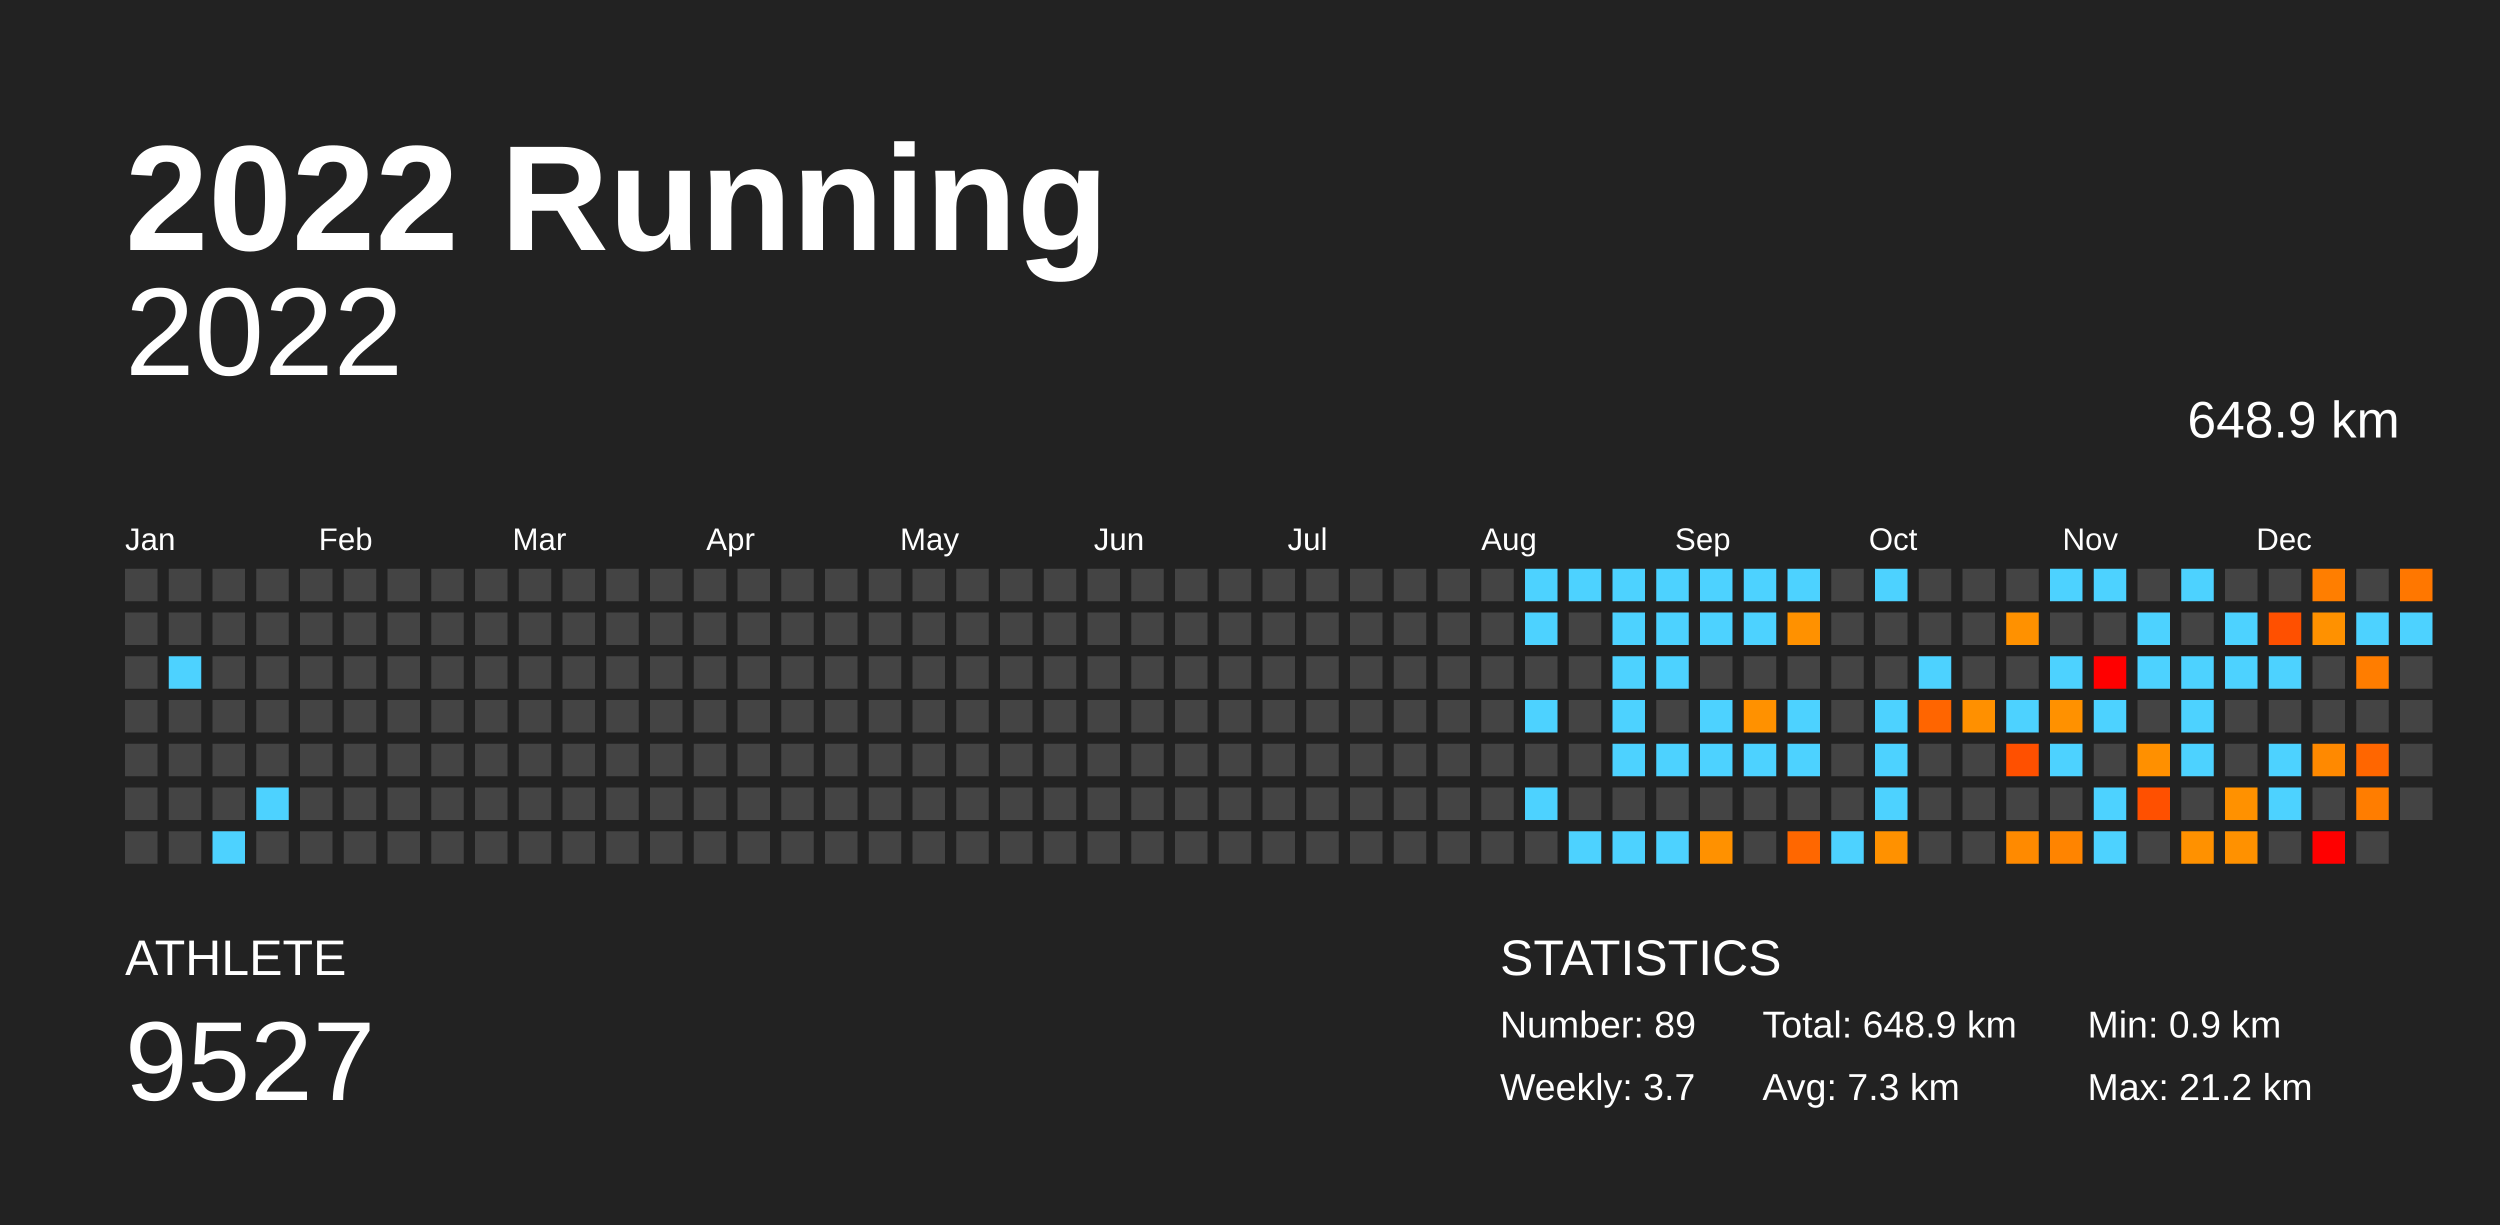
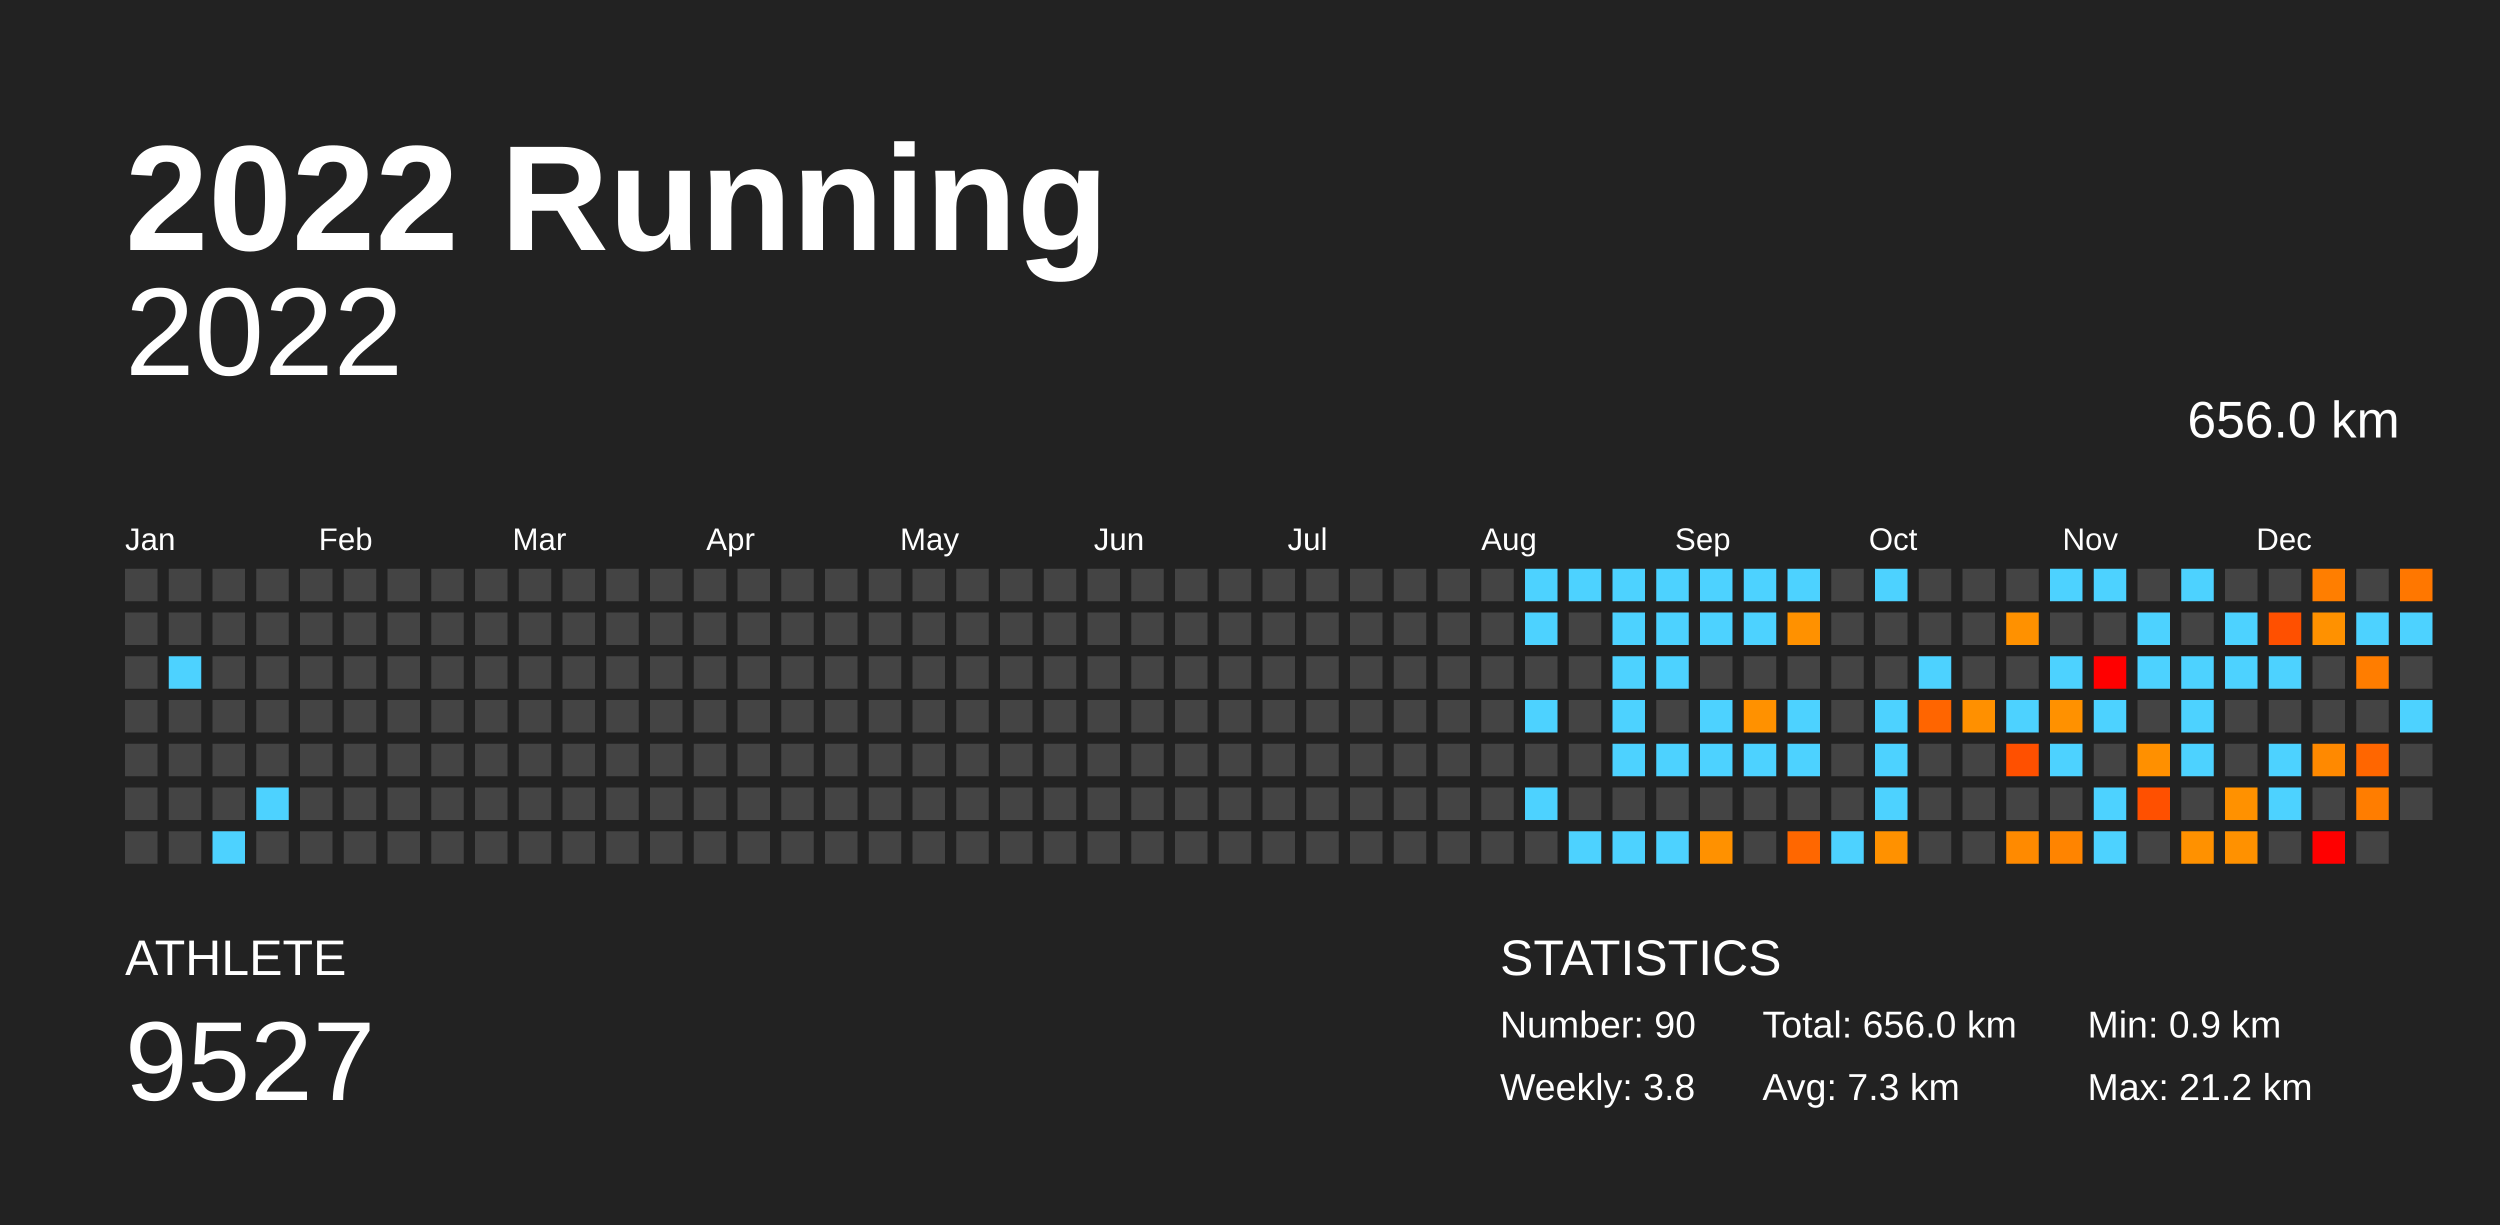
<svg xmlns="http://www.w3.org/2000/svg" baseProfile="full" height="98mm" version="1.1" viewBox="0,0,200,98" width="200mm">
  <defs />
  <rect fill="#222222" height="98" width="200" x="0" y="0" />
  <text fill="#FFFFFF" style="font-size:12px; font-family:Arial; font-weight:bold;" x="10" y="20">2022 Running</text>
  <text fill="#FFFFFF" style="font-size:4px; font-family:Arial" x="10" y="78">ATHLETE</text>
  <text fill="#FFFFFF" style="font-size:9px; font-family:Arial" x="10" y="88">9527</text>
  <text fill="#FFFFFF" style="font-size:4px; font-family:Arial" x="120" y="78">STATISTICS</text>
-   <text fill="#FFFFFF" style="font-size:3px; font-family:Arial" x="120" y="83">Number: 89</text>
-   <text fill="#FFFFFF" style="font-size:3px; font-family:Arial" x="120" y="88">Weekly: 3.7</text>
-   <text fill="#FFFFFF" style="font-size:3px; font-family:Arial" x="141" y="83">Total: 648.9 km</text>
+   <text fill="#FFFFFF" style="font-size:3px; font-family:Arial" x="120" y="83">Number: 90</text>
+   <text fill="#FFFFFF" style="font-size:3px; font-family:Arial" x="120" y="88">Weekly: 3.8</text>
+   <text fill="#FFFFFF" style="font-size:3px; font-family:Arial" x="141" y="83">Total: 656.0 km</text>
  <text fill="#FFFFFF" style="font-size:3px; font-family:Arial" x="141" y="88">Avg: 7.3 km</text>
  <text fill="#FFFFFF" style="font-size:3px; font-family:Arial" x="167" y="83">Min: 0.9 km</text>
  <text fill="#FFFFFF" style="font-size:3px; font-family:Arial" x="167" y="88">Max: 21.2 km</text>
  <text alignment-baseline="hanging" fill="#FFFFFF" style="font-size:10.0px; font-family:Arial;" x="10" y="30">2022</text>
-   <text alignment-baseline="hanging" fill="#FFFFFF" style="font-size:4.125px; font-family:Arial;" x="175" y="35">648.9 km</text>
+   <text alignment-baseline="hanging" fill="#FFFFFF" style="font-size:4.125px; font-family:Arial;" x="175" y="35">656.0 km</text>
  <text fill="#FFFFFF" style="font-size:2.5px; font-family:Arial" x="10.0" y="44">Jan</text>
  <text fill="#FFFFFF" style="font-size:2.5px; font-family:Arial" x="25.5" y="44">Feb</text>
  <text fill="#FFFFFF" style="font-size:2.5px; font-family:Arial" x="41.0" y="44">Mar</text>
  <text fill="#FFFFFF" style="font-size:2.5px; font-family:Arial" x="56.5" y="44">Apr</text>
  <text fill="#FFFFFF" style="font-size:2.5px; font-family:Arial" x="72.0" y="44">May</text>
  <text fill="#FFFFFF" style="font-size:2.5px; font-family:Arial" x="87.5" y="44">Jun</text>
  <text fill="#FFFFFF" style="font-size:2.5px; font-family:Arial" x="103.0" y="44">Jul</text>
  <text fill="#FFFFFF" style="font-size:2.5px; font-family:Arial" x="118.5" y="44">Aug</text>
  <text fill="#FFFFFF" style="font-size:2.5px; font-family:Arial" x="134.0" y="44">Sep</text>
  <text fill="#FFFFFF" style="font-size:2.5px; font-family:Arial" x="149.5" y="44">Oct</text>
  <text fill="#FFFFFF" style="font-size:2.5px; font-family:Arial" x="165.0" y="44">Nov</text>
  <text fill="#FFFFFF" style="font-size:2.5px; font-family:Arial" x="180.5" y="44">Dec</text>
  <rect fill="#444444" height="2.6" width="2.6" x="10.0" y="45.5" />
  <rect fill="#444444" height="2.6" width="2.6" x="10.0" y="49.0" />
  <rect fill="#444444" height="2.6" width="2.6" x="10.0" y="52.5" />
  <rect fill="#444444" height="2.6" width="2.6" x="10.0" y="56.0" />
  <rect fill="#444444" height="2.6" width="2.6" x="10.0" y="59.5" />
  <rect fill="#444444" height="2.6" width="2.6" x="10.0" y="63.0" />
  <rect fill="#444444" height="2.6" width="2.6" x="10.0" y="66.5" />
  <rect fill="#444444" height="2.6" width="2.6" x="13.5" y="45.5" />
  <rect fill="#444444" height="2.6" width="2.6" x="13.5" y="49.0" />
  <rect fill="#4dd2ff" height="2.6" width="2.6" x="13.5" y="52.5" />
  <rect fill="#444444" height="2.6" width="2.6" x="13.5" y="56.0" />
  <rect fill="#444444" height="2.6" width="2.6" x="13.5" y="59.5" />
  <rect fill="#444444" height="2.6" width="2.6" x="13.5" y="63.0" />
  <rect fill="#444444" height="2.6" width="2.6" x="13.5" y="66.5" />
  <rect fill="#444444" height="2.6" width="2.6" x="17.0" y="45.5" />
  <rect fill="#444444" height="2.6" width="2.6" x="17.0" y="49.0" />
  <rect fill="#444444" height="2.6" width="2.6" x="17.0" y="52.5" />
  <rect fill="#444444" height="2.6" width="2.6" x="17.0" y="56.0" />
  <rect fill="#444444" height="2.6" width="2.6" x="17.0" y="59.5" />
  <rect fill="#444444" height="2.6" width="2.6" x="17.0" y="63.0" />
  <rect fill="#4dd2ff" height="2.6" width="2.6" x="17.0" y="66.5" />
  <rect fill="#444444" height="2.6" width="2.6" x="20.5" y="45.5" />
  <rect fill="#444444" height="2.6" width="2.6" x="20.5" y="49.0" />
  <rect fill="#444444" height="2.6" width="2.6" x="20.5" y="52.5" />
  <rect fill="#444444" height="2.6" width="2.6" x="20.5" y="56.0" />
  <rect fill="#444444" height="2.6" width="2.6" x="20.5" y="59.5" />
  <rect fill="#4dd2ff" height="2.6" width="2.6" x="20.5" y="63.0" />
  <rect fill="#444444" height="2.6" width="2.6" x="20.5" y="66.5" />
  <rect fill="#444444" height="2.6" width="2.6" x="24.0" y="45.5" />
  <rect fill="#444444" height="2.6" width="2.6" x="24.0" y="49.0" />
  <rect fill="#444444" height="2.6" width="2.6" x="24.0" y="52.5" />
  <rect fill="#444444" height="2.6" width="2.6" x="24.0" y="56.0" />
  <rect fill="#444444" height="2.6" width="2.6" x="24.0" y="59.5" />
  <rect fill="#444444" height="2.6" width="2.6" x="24.0" y="63.0" />
  <rect fill="#444444" height="2.6" width="2.6" x="24.0" y="66.5" />
  <rect fill="#444444" height="2.6" width="2.6" x="27.5" y="45.5" />
  <rect fill="#444444" height="2.6" width="2.6" x="27.5" y="49.0" />
  <rect fill="#444444" height="2.6" width="2.6" x="27.5" y="52.5" />
  <rect fill="#444444" height="2.6" width="2.6" x="27.5" y="56.0" />
  <rect fill="#444444" height="2.6" width="2.6" x="27.5" y="59.5" />
  <rect fill="#444444" height="2.6" width="2.6" x="27.5" y="63.0" />
  <rect fill="#444444" height="2.6" width="2.6" x="27.5" y="66.5" />
  <rect fill="#444444" height="2.6" width="2.6" x="31.0" y="45.5" />
  <rect fill="#444444" height="2.6" width="2.6" x="31.0" y="49.0" />
  <rect fill="#444444" height="2.6" width="2.6" x="31.0" y="52.5" />
  <rect fill="#444444" height="2.6" width="2.6" x="31.0" y="56.0" />
  <rect fill="#444444" height="2.6" width="2.6" x="31.0" y="59.5" />
  <rect fill="#444444" height="2.6" width="2.6" x="31.0" y="63.0" />
  <rect fill="#444444" height="2.6" width="2.6" x="31.0" y="66.5" />
  <rect fill="#444444" height="2.6" width="2.6" x="34.5" y="45.5" />
  <rect fill="#444444" height="2.6" width="2.6" x="34.5" y="49.0" />
  <rect fill="#444444" height="2.6" width="2.6" x="34.5" y="52.5" />
  <rect fill="#444444" height="2.6" width="2.6" x="34.5" y="56.0" />
  <rect fill="#444444" height="2.6" width="2.6" x="34.5" y="59.5" />
  <rect fill="#444444" height="2.6" width="2.6" x="34.5" y="63.0" />
  <rect fill="#444444" height="2.6" width="2.6" x="34.5" y="66.5" />
  <rect fill="#444444" height="2.6" width="2.6" x="38.0" y="45.5" />
  <rect fill="#444444" height="2.6" width="2.6" x="38.0" y="49.0" />
  <rect fill="#444444" height="2.6" width="2.6" x="38.0" y="52.5" />
  <rect fill="#444444" height="2.6" width="2.6" x="38.0" y="56.0" />
  <rect fill="#444444" height="2.6" width="2.6" x="38.0" y="59.5" />
  <rect fill="#444444" height="2.6" width="2.6" x="38.0" y="63.0" />
  <rect fill="#444444" height="2.6" width="2.6" x="38.0" y="66.5" />
  <rect fill="#444444" height="2.6" width="2.6" x="41.5" y="45.5" />
  <rect fill="#444444" height="2.6" width="2.6" x="41.5" y="49.0" />
  <rect fill="#444444" height="2.6" width="2.6" x="41.5" y="52.5" />
  <rect fill="#444444" height="2.6" width="2.6" x="41.5" y="56.0" />
  <rect fill="#444444" height="2.6" width="2.6" x="41.5" y="59.5" />
  <rect fill="#444444" height="2.6" width="2.6" x="41.5" y="63.0" />
  <rect fill="#444444" height="2.6" width="2.6" x="41.5" y="66.5" />
  <rect fill="#444444" height="2.6" width="2.6" x="45.0" y="45.5" />
  <rect fill="#444444" height="2.6" width="2.6" x="45.0" y="49.0" />
  <rect fill="#444444" height="2.6" width="2.6" x="45.0" y="52.5" />
  <rect fill="#444444" height="2.6" width="2.6" x="45.0" y="56.0" />
  <rect fill="#444444" height="2.6" width="2.6" x="45.0" y="59.5" />
  <rect fill="#444444" height="2.6" width="2.6" x="45.0" y="63.0" />
  <rect fill="#444444" height="2.6" width="2.6" x="45.0" y="66.5" />
  <rect fill="#444444" height="2.6" width="2.6" x="48.5" y="45.5" />
  <rect fill="#444444" height="2.6" width="2.6" x="48.5" y="49.0" />
  <rect fill="#444444" height="2.6" width="2.6" x="48.5" y="52.5" />
  <rect fill="#444444" height="2.6" width="2.6" x="48.5" y="56.0" />
  <rect fill="#444444" height="2.6" width="2.6" x="48.5" y="59.5" />
  <rect fill="#444444" height="2.6" width="2.6" x="48.5" y="63.0" />
  <rect fill="#444444" height="2.6" width="2.6" x="48.5" y="66.5" />
  <rect fill="#444444" height="2.6" width="2.6" x="52.0" y="45.5" />
  <rect fill="#444444" height="2.6" width="2.6" x="52.0" y="49.0" />
  <rect fill="#444444" height="2.6" width="2.6" x="52.0" y="52.5" />
  <rect fill="#444444" height="2.6" width="2.6" x="52.0" y="56.0" />
  <rect fill="#444444" height="2.6" width="2.6" x="52.0" y="59.5" />
  <rect fill="#444444" height="2.6" width="2.6" x="52.0" y="63.0" />
  <rect fill="#444444" height="2.6" width="2.6" x="52.0" y="66.5" />
  <rect fill="#444444" height="2.6" width="2.6" x="55.5" y="45.5" />
  <rect fill="#444444" height="2.6" width="2.6" x="55.5" y="49.0" />
  <rect fill="#444444" height="2.6" width="2.6" x="55.5" y="52.5" />
  <rect fill="#444444" height="2.6" width="2.6" x="55.5" y="56.0" />
  <rect fill="#444444" height="2.6" width="2.6" x="55.5" y="59.5" />
  <rect fill="#444444" height="2.6" width="2.6" x="55.5" y="63.0" />
  <rect fill="#444444" height="2.6" width="2.6" x="55.5" y="66.5" />
  <rect fill="#444444" height="2.6" width="2.6" x="59.0" y="45.5" />
  <rect fill="#444444" height="2.6" width="2.6" x="59.0" y="49.0" />
  <rect fill="#444444" height="2.6" width="2.6" x="59.0" y="52.5" />
  <rect fill="#444444" height="2.6" width="2.6" x="59.0" y="56.0" />
  <rect fill="#444444" height="2.6" width="2.6" x="59.0" y="59.5" />
  <rect fill="#444444" height="2.6" width="2.6" x="59.0" y="63.0" />
  <rect fill="#444444" height="2.6" width="2.6" x="59.0" y="66.5" />
  <rect fill="#444444" height="2.6" width="2.6" x="62.5" y="45.5" />
  <rect fill="#444444" height="2.6" width="2.6" x="62.5" y="49.0" />
  <rect fill="#444444" height="2.6" width="2.6" x="62.5" y="52.5" />
  <rect fill="#444444" height="2.6" width="2.6" x="62.5" y="56.0" />
  <rect fill="#444444" height="2.6" width="2.6" x="62.5" y="59.5" />
  <rect fill="#444444" height="2.6" width="2.6" x="62.5" y="63.0" />
  <rect fill="#444444" height="2.6" width="2.6" x="62.5" y="66.5" />
  <rect fill="#444444" height="2.6" width="2.6" x="66.0" y="45.5" />
  <rect fill="#444444" height="2.6" width="2.6" x="66.0" y="49.0" />
  <rect fill="#444444" height="2.6" width="2.6" x="66.0" y="52.5" />
  <rect fill="#444444" height="2.6" width="2.6" x="66.0" y="56.0" />
  <rect fill="#444444" height="2.6" width="2.6" x="66.0" y="59.5" />
  <rect fill="#444444" height="2.6" width="2.6" x="66.0" y="63.0" />
  <rect fill="#444444" height="2.6" width="2.6" x="66.0" y="66.5" />
  <rect fill="#444444" height="2.6" width="2.6" x="69.5" y="45.5" />
  <rect fill="#444444" height="2.6" width="2.6" x="69.5" y="49.0" />
  <rect fill="#444444" height="2.6" width="2.6" x="69.5" y="52.5" />
  <rect fill="#444444" height="2.6" width="2.6" x="69.5" y="56.0" />
  <rect fill="#444444" height="2.6" width="2.6" x="69.5" y="59.5" />
  <rect fill="#444444" height="2.6" width="2.6" x="69.5" y="63.0" />
  <rect fill="#444444" height="2.6" width="2.6" x="69.5" y="66.5" />
  <rect fill="#444444" height="2.6" width="2.6" x="73.0" y="45.5" />
  <rect fill="#444444" height="2.6" width="2.6" x="73.0" y="49.0" />
  <rect fill="#444444" height="2.6" width="2.6" x="73.0" y="52.5" />
  <rect fill="#444444" height="2.6" width="2.6" x="73.0" y="56.0" />
  <rect fill="#444444" height="2.6" width="2.6" x="73.0" y="59.5" />
  <rect fill="#444444" height="2.6" width="2.6" x="73.0" y="63.0" />
  <rect fill="#444444" height="2.6" width="2.6" x="73.0" y="66.5" />
  <rect fill="#444444" height="2.6" width="2.6" x="76.5" y="45.5" />
  <rect fill="#444444" height="2.6" width="2.6" x="76.5" y="49.0" />
  <rect fill="#444444" height="2.6" width="2.6" x="76.5" y="52.5" />
  <rect fill="#444444" height="2.6" width="2.6" x="76.5" y="56.0" />
  <rect fill="#444444" height="2.6" width="2.6" x="76.5" y="59.5" />
  <rect fill="#444444" height="2.6" width="2.6" x="76.5" y="63.0" />
  <rect fill="#444444" height="2.6" width="2.6" x="76.5" y="66.5" />
  <rect fill="#444444" height="2.6" width="2.6" x="80.0" y="45.5" />
  <rect fill="#444444" height="2.6" width="2.6" x="80.0" y="49.0" />
  <rect fill="#444444" height="2.6" width="2.6" x="80.0" y="52.5" />
  <rect fill="#444444" height="2.6" width="2.6" x="80.0" y="56.0" />
  <rect fill="#444444" height="2.6" width="2.6" x="80.0" y="59.5" />
  <rect fill="#444444" height="2.6" width="2.6" x="80.0" y="63.0" />
  <rect fill="#444444" height="2.6" width="2.6" x="80.0" y="66.5" />
  <rect fill="#444444" height="2.6" width="2.6" x="83.5" y="45.5" />
  <rect fill="#444444" height="2.6" width="2.6" x="83.5" y="49.0" />
  <rect fill="#444444" height="2.6" width="2.6" x="83.5" y="52.5" />
  <rect fill="#444444" height="2.6" width="2.6" x="83.5" y="56.0" />
  <rect fill="#444444" height="2.6" width="2.6" x="83.5" y="59.5" />
  <rect fill="#444444" height="2.6" width="2.6" x="83.5" y="63.0" />
  <rect fill="#444444" height="2.6" width="2.6" x="83.5" y="66.5" />
  <rect fill="#444444" height="2.6" width="2.6" x="87.0" y="45.5" />
  <rect fill="#444444" height="2.6" width="2.6" x="87.0" y="49.0" />
  <rect fill="#444444" height="2.6" width="2.6" x="87.0" y="52.5" />
  <rect fill="#444444" height="2.6" width="2.6" x="87.0" y="56.0" />
  <rect fill="#444444" height="2.6" width="2.6" x="87.0" y="59.5" />
  <rect fill="#444444" height="2.6" width="2.6" x="87.0" y="63.0" />
  <rect fill="#444444" height="2.6" width="2.6" x="87.0" y="66.5" />
  <rect fill="#444444" height="2.6" width="2.6" x="90.5" y="45.5" />
  <rect fill="#444444" height="2.6" width="2.6" x="90.5" y="49.0" />
  <rect fill="#444444" height="2.6" width="2.6" x="90.5" y="52.5" />
  <rect fill="#444444" height="2.6" width="2.6" x="90.5" y="56.0" />
  <rect fill="#444444" height="2.6" width="2.6" x="90.5" y="59.5" />
  <rect fill="#444444" height="2.6" width="2.6" x="90.5" y="63.0" />
  <rect fill="#444444" height="2.6" width="2.6" x="90.5" y="66.5" />
  <rect fill="#444444" height="2.6" width="2.6" x="94.0" y="45.5" />
  <rect fill="#444444" height="2.6" width="2.6" x="94.0" y="49.0" />
  <rect fill="#444444" height="2.6" width="2.6" x="94.0" y="52.5" />
  <rect fill="#444444" height="2.6" width="2.6" x="94.0" y="56.0" />
  <rect fill="#444444" height="2.6" width="2.6" x="94.0" y="59.5" />
  <rect fill="#444444" height="2.6" width="2.6" x="94.0" y="63.0" />
  <rect fill="#444444" height="2.6" width="2.6" x="94.0" y="66.5" />
  <rect fill="#444444" height="2.6" width="2.6" x="97.5" y="45.5" />
  <rect fill="#444444" height="2.6" width="2.6" x="97.5" y="49.0" />
  <rect fill="#444444" height="2.6" width="2.6" x="97.5" y="52.5" />
  <rect fill="#444444" height="2.6" width="2.6" x="97.5" y="56.0" />
  <rect fill="#444444" height="2.6" width="2.6" x="97.5" y="59.5" />
  <rect fill="#444444" height="2.6" width="2.6" x="97.5" y="63.0" />
  <rect fill="#444444" height="2.6" width="2.6" x="97.5" y="66.5" />
  <rect fill="#444444" height="2.6" width="2.6" x="101.0" y="45.5" />
  <rect fill="#444444" height="2.6" width="2.6" x="101.0" y="49.0" />
  <rect fill="#444444" height="2.6" width="2.6" x="101.0" y="52.5" />
  <rect fill="#444444" height="2.6" width="2.6" x="101.0" y="56.0" />
  <rect fill="#444444" height="2.6" width="2.6" x="101.0" y="59.5" />
  <rect fill="#444444" height="2.6" width="2.6" x="101.0" y="63.0" />
  <rect fill="#444444" height="2.6" width="2.6" x="101.0" y="66.5" />
  <rect fill="#444444" height="2.6" width="2.6" x="104.5" y="45.5" />
  <rect fill="#444444" height="2.6" width="2.6" x="104.5" y="49.0" />
  <rect fill="#444444" height="2.6" width="2.6" x="104.5" y="52.5" />
  <rect fill="#444444" height="2.6" width="2.6" x="104.5" y="56.0" />
  <rect fill="#444444" height="2.6" width="2.6" x="104.5" y="59.5" />
  <rect fill="#444444" height="2.6" width="2.6" x="104.5" y="63.0" />
  <rect fill="#444444" height="2.6" width="2.6" x="104.5" y="66.5" />
  <rect fill="#444444" height="2.6" width="2.6" x="108.0" y="45.5" />
  <rect fill="#444444" height="2.6" width="2.6" x="108.0" y="49.0" />
  <rect fill="#444444" height="2.6" width="2.6" x="108.0" y="52.5" />
  <rect fill="#444444" height="2.6" width="2.6" x="108.0" y="56.0" />
  <rect fill="#444444" height="2.6" width="2.6" x="108.0" y="59.5" />
  <rect fill="#444444" height="2.6" width="2.6" x="108.0" y="63.0" />
  <rect fill="#444444" height="2.6" width="2.6" x="108.0" y="66.5" />
  <rect fill="#444444" height="2.6" width="2.6" x="111.5" y="45.5" />
  <rect fill="#444444" height="2.6" width="2.6" x="111.5" y="49.0" />
  <rect fill="#444444" height="2.6" width="2.6" x="111.5" y="52.5" />
  <rect fill="#444444" height="2.6" width="2.6" x="111.5" y="56.0" />
  <rect fill="#444444" height="2.6" width="2.6" x="111.5" y="59.5" />
  <rect fill="#444444" height="2.6" width="2.6" x="111.5" y="63.0" />
  <rect fill="#444444" height="2.6" width="2.6" x="111.5" y="66.5" />
  <rect fill="#444444" height="2.6" width="2.6" x="115.0" y="45.5" />
  <rect fill="#444444" height="2.6" width="2.6" x="115.0" y="49.0" />
  <rect fill="#444444" height="2.6" width="2.6" x="115.0" y="52.5" />
  <rect fill="#444444" height="2.6" width="2.6" x="115.0" y="56.0" />
  <rect fill="#444444" height="2.6" width="2.6" x="115.0" y="59.5" />
  <rect fill="#444444" height="2.6" width="2.6" x="115.0" y="63.0" />
  <rect fill="#444444" height="2.6" width="2.6" x="115.0" y="66.5" />
  <rect fill="#444444" height="2.6" width="2.6" x="118.5" y="45.5" />
  <rect fill="#444444" height="2.6" width="2.6" x="118.5" y="49.0" />
  <rect fill="#444444" height="2.6" width="2.6" x="118.5" y="52.5" />
  <rect fill="#444444" height="2.6" width="2.6" x="118.5" y="56.0" />
  <rect fill="#444444" height="2.6" width="2.6" x="118.5" y="59.5" />
  <rect fill="#444444" height="2.6" width="2.6" x="118.5" y="63.0" />
  <rect fill="#444444" height="2.6" width="2.6" x="118.5" y="66.5" />
  <rect fill="#4dd2ff" height="2.6" width="2.6" x="122.0" y="45.5" />
  <rect fill="#4dd2ff" height="2.6" width="2.6" x="122.0" y="49.0" />
  <rect fill="#444444" height="2.6" width="2.6" x="122.0" y="52.5" />
  <rect fill="#4dd2ff" height="2.6" width="2.6" x="122.0" y="56.0" />
  <rect fill="#444444" height="2.6" width="2.6" x="122.0" y="59.5" />
  <rect fill="#4dd2ff" height="2.6" width="2.6" x="122.0" y="63.0" />
  <rect fill="#444444" height="2.6" width="2.6" x="122.0" y="66.5" />
  <rect fill="#4dd2ff" height="2.6" width="2.6" x="125.5" y="45.5" />
  <rect fill="#444444" height="2.6" width="2.6" x="125.5" y="49.0" />
  <rect fill="#444444" height="2.6" width="2.6" x="125.5" y="52.5" />
  <rect fill="#444444" height="2.6" width="2.6" x="125.5" y="56.0" />
  <rect fill="#444444" height="2.6" width="2.6" x="125.5" y="59.5" />
  <rect fill="#444444" height="2.6" width="2.6" x="125.5" y="63.0" />
  <rect fill="#4dd2ff" height="2.6" width="2.6" x="125.5" y="66.5" />
  <rect fill="#4dd2ff" height="2.6" width="2.6" x="129.0" y="45.5" />
  <rect fill="#4dd2ff" height="2.6" width="2.6" x="129.0" y="49.0" />
  <rect fill="#4dd2ff" height="2.6" width="2.6" x="129.0" y="52.5" />
  <rect fill="#4dd2ff" height="2.6" width="2.6" x="129.0" y="56.0" />
  <rect fill="#4dd2ff" height="2.6" width="2.6" x="129.0" y="59.5" />
  <rect fill="#444444" height="2.6" width="2.6" x="129.0" y="63.0" />
  <rect fill="#4dd2ff" height="2.6" width="2.6" x="129.0" y="66.5" />
  <rect fill="#4dd2ff" height="2.6" width="2.6" x="132.5" y="45.5" />
  <rect fill="#4dd2ff" height="2.6" width="2.6" x="132.5" y="49.0" />
  <rect fill="#4dd2ff" height="2.6" width="2.6" x="132.5" y="52.5" />
  <rect fill="#444444" height="2.6" width="2.6" x="132.5" y="56.0" />
  <rect fill="#4dd2ff" height="2.6" width="2.6" x="132.5" y="59.5" />
  <rect fill="#444444" height="2.6" width="2.6" x="132.5" y="63.0" />
  <rect fill="#4dd2ff" height="2.6" width="2.6" x="132.5" y="66.5" />
  <rect fill="#4dd2ff" height="2.6" width="2.6" x="136.0" y="45.5" />
  <rect fill="#4dd2ff" height="2.6" width="2.6" x="136.0" y="49.0" />
  <rect fill="#444444" height="2.6" width="2.6" x="136.0" y="52.5" />
  <rect fill="#4dd2ff" height="2.6" width="2.6" x="136.0" y="56.0" />
  <rect fill="#4dd2ff" height="2.6" width="2.6" x="136.0" y="59.5" />
  <rect fill="#444444" height="2.6" width="2.6" x="136.0" y="63.0" />
  <rect fill="#ff9100" height="2.6" width="2.6" x="136.0" y="66.5" />
  <rect fill="#4dd2ff" height="2.6" width="2.6" x="139.5" y="45.5" />
  <rect fill="#4dd2ff" height="2.6" width="2.6" x="139.5" y="49.0" />
  <rect fill="#444444" height="2.6" width="2.6" x="139.5" y="52.5" />
  <rect fill="#ff9100" height="2.6" width="2.6" x="139.5" y="56.0" />
  <rect fill="#4dd2ff" height="2.6" width="2.6" x="139.5" y="59.5" />
  <rect fill="#444444" height="2.6" width="2.6" x="139.5" y="63.0" />
  <rect fill="#444444" height="2.6" width="2.6" x="139.5" y="66.5" />
  <rect fill="#4dd2ff" height="2.6" width="2.6" x="143.0" y="45.5" />
  <rect fill="#ff9100" height="2.6" width="2.6" x="143.0" y="49.0" />
  <rect fill="#444444" height="2.6" width="2.6" x="143.0" y="52.5" />
  <rect fill="#4dd2ff" height="2.6" width="2.6" x="143.0" y="56.0" />
  <rect fill="#4dd2ff" height="2.6" width="2.6" x="143.0" y="59.5" />
  <rect fill="#444444" height="2.6" width="2.6" x="143.0" y="63.0" />
  <rect fill="#ff6700" height="2.6" width="2.6" x="143.0" y="66.5" />
  <rect fill="#444444" height="2.6" width="2.6" x="146.5" y="45.5" />
  <rect fill="#444444" height="2.6" width="2.6" x="146.5" y="49.0" />
  <rect fill="#444444" height="2.6" width="2.6" x="146.5" y="52.5" />
  <rect fill="#444444" height="2.6" width="2.6" x="146.5" y="56.0" />
  <rect fill="#444444" height="2.6" width="2.6" x="146.5" y="59.5" />
  <rect fill="#444444" height="2.6" width="2.6" x="146.5" y="63.0" />
  <rect fill="#4dd2ff" height="2.6" width="2.6" x="146.5" y="66.5" />
  <rect fill="#4dd2ff" height="2.6" width="2.6" x="150.0" y="45.5" />
  <rect fill="#444444" height="2.6" width="2.6" x="150.0" y="49.0" />
  <rect fill="#444444" height="2.6" width="2.6" x="150.0" y="52.5" />
  <rect fill="#4dd2ff" height="2.6" width="2.6" x="150.0" y="56.0" />
  <rect fill="#4dd2ff" height="2.6" width="2.6" x="150.0" y="59.5" />
  <rect fill="#4dd2ff" height="2.6" width="2.6" x="150.0" y="63.0" />
  <rect fill="#ff9100" height="2.6" width="2.6" x="150.0" y="66.5" />
  <rect fill="#444444" height="2.6" width="2.6" x="153.5" y="45.5" />
  <rect fill="#444444" height="2.6" width="2.6" x="153.5" y="49.0" />
  <rect fill="#4dd2ff" height="2.6" width="2.6" x="153.5" y="52.5" />
  <rect fill="#ff6500" height="2.6" width="2.6" x="153.5" y="56.0" />
  <rect fill="#444444" height="2.6" width="2.6" x="153.5" y="59.5" />
  <rect fill="#444444" height="2.6" width="2.6" x="153.5" y="63.0" />
  <rect fill="#444444" height="2.6" width="2.6" x="153.5" y="66.5" />
  <rect fill="#444444" height="2.6" width="2.6" x="157.0" y="45.5" />
  <rect fill="#444444" height="2.6" width="2.6" x="157.0" y="49.0" />
  <rect fill="#444444" height="2.6" width="2.6" x="157.0" y="52.5" />
  <rect fill="#ff9000" height="2.6" width="2.6" x="157.0" y="56.0" />
  <rect fill="#444444" height="2.6" width="2.6" x="157.0" y="59.5" />
  <rect fill="#444444" height="2.6" width="2.6" x="157.0" y="63.0" />
  <rect fill="#444444" height="2.6" width="2.6" x="157.0" y="66.5" />
  <rect fill="#444444" height="2.6" width="2.6" x="160.5" y="45.5" />
  <rect fill="#ff9100" height="2.6" width="2.6" x="160.5" y="49.0" />
  <rect fill="#444444" height="2.6" width="2.6" x="160.5" y="52.5" />
  <rect fill="#4dd2ff" height="2.6" width="2.6" x="160.5" y="56.0" />
  <rect fill="#ff5000" height="2.6" width="2.6" x="160.5" y="59.5" />
  <rect fill="#444444" height="2.6" width="2.6" x="160.5" y="63.0" />
  <rect fill="#ff8a00" height="2.6" width="2.6" x="160.5" y="66.5" />
  <rect fill="#4dd2ff" height="2.6" width="2.6" x="164.0" y="45.5" />
  <rect fill="#444444" height="2.6" width="2.6" x="164.0" y="49.0" />
  <rect fill="#4dd2ff" height="2.6" width="2.6" x="164.0" y="52.5" />
  <rect fill="#ff9100" height="2.6" width="2.6" x="164.0" y="56.0" />
  <rect fill="#4dd2ff" height="2.6" width="2.6" x="164.0" y="59.5" />
  <rect fill="#444444" height="2.6" width="2.6" x="164.0" y="63.0" />
  <rect fill="#ff8400" height="2.6" width="2.6" x="164.0" y="66.5" />
  <rect fill="#4dd2ff" height="2.6" width="2.6" x="167.5" y="45.5" />
  <rect fill="#444444" height="2.6" width="2.6" x="167.5" y="49.0" />
  <rect fill="red" height="2.6" width="2.6" x="167.5" y="52.5" />
  <rect fill="#4dd2ff" height="2.6" width="2.6" x="167.5" y="56.0" />
  <rect fill="#444444" height="2.6" width="2.6" x="167.5" y="59.5" />
  <rect fill="#4dd2ff" height="2.6" width="2.6" x="167.5" y="63.0" />
  <rect fill="#4dd2ff" height="2.6" width="2.6" x="167.5" y="66.5" />
  <rect fill="#444444" height="2.6" width="2.6" x="171.0" y="45.5" />
  <rect fill="#4dd2ff" height="2.6" width="2.6" x="171.0" y="49.0" />
  <rect fill="#4dd2ff" height="2.6" width="2.6" x="171.0" y="52.5" />
  <rect fill="#444444" height="2.6" width="2.6" x="171.0" y="56.0" />
  <rect fill="#ff9000" height="2.6" width="2.6" x="171.0" y="59.5" />
  <rect fill="#ff5000" height="2.6" width="2.6" x="171.0" y="63.0" />
  <rect fill="#444444" height="2.6" width="2.6" x="171.0" y="66.5" />
  <rect fill="#4dd2ff" height="2.6" width="2.6" x="174.5" y="45.5" />
  <rect fill="#444444" height="2.6" width="2.6" x="174.5" y="49.0" />
  <rect fill="#4dd2ff" height="2.6" width="2.6" x="174.5" y="52.5" />
  <rect fill="#4dd2ff" height="2.6" width="2.6" x="174.5" y="56.0" />
  <rect fill="#4dd2ff" height="2.6" width="2.6" x="174.5" y="59.5" />
  <rect fill="#444444" height="2.6" width="2.6" x="174.5" y="63.0" />
  <rect fill="#ff9100" height="2.6" width="2.6" x="174.5" y="66.5" />
  <rect fill="#444444" height="2.6" width="2.6" x="178.0" y="45.5" />
  <rect fill="#4dd2ff" height="2.6" width="2.6" x="178.0" y="49.0" />
  <rect fill="#4dd2ff" height="2.6" width="2.6" x="178.0" y="52.5" />
  <rect fill="#444444" height="2.6" width="2.6" x="178.0" y="56.0" />
  <rect fill="#444444" height="2.6" width="2.6" x="178.0" y="59.5" />
  <rect fill="#ff9100" height="2.6" width="2.6" x="178.0" y="63.0" />
  <rect fill="#ff9100" height="2.6" width="2.6" x="178.0" y="66.5" />
  <rect fill="#444444" height="2.6" width="2.6" x="181.5" y="45.5" />
  <rect fill="#ff5000" height="2.6" width="2.6" x="181.5" y="49.0" />
  <rect fill="#4dd2ff" height="2.6" width="2.6" x="181.5" y="52.5" />
  <rect fill="#444444" height="2.6" width="2.6" x="181.5" y="56.0" />
  <rect fill="#4dd2ff" height="2.6" width="2.6" x="181.5" y="59.5" />
  <rect fill="#4dd2ff" height="2.6" width="2.6" x="181.5" y="63.0" />
  <rect fill="#444444" height="2.6" width="2.6" x="181.5" y="66.5" />
  <rect fill="#ff7e00" height="2.6" width="2.6" x="185.0" y="45.5" />
  <rect fill="#ff9100" height="2.6" width="2.6" x="185.0" y="49.0" />
  <rect fill="#444444" height="2.6" width="2.6" x="185.0" y="52.5" />
  <rect fill="#444444" height="2.6" width="2.6" x="185.0" y="56.0" />
  <rect fill="#ff8900" height="2.6" width="2.6" x="185.0" y="59.5" />
  <rect fill="#444444" height="2.6" width="2.6" x="185.0" y="63.0" />
  <rect fill="red" height="2.6" width="2.6" x="185.0" y="66.5" />
  <rect fill="#444444" height="2.6" width="2.6" x="188.5" y="45.5" />
  <rect fill="#4dd2ff" height="2.6" width="2.6" x="188.5" y="49.0" />
  <rect fill="#ff7d00" height="2.6" width="2.6" x="188.5" y="52.5" />
  <rect fill="#444444" height="2.6" width="2.6" x="188.5" y="56.0" />
  <rect fill="#ff6600" height="2.6" width="2.6" x="188.5" y="59.5" />
  <rect fill="#ff7d00" height="2.6" width="2.6" x="188.5" y="63.0" />
  <rect fill="#444444" height="2.6" width="2.6" x="188.5" y="66.5" />
  <rect fill="#ff7700" height="2.6" width="2.6" x="192.0" y="45.5" />
  <rect fill="#4dd2ff" height="2.6" width="2.6" x="192.0" y="49.0" />
  <rect fill="#444444" height="2.6" width="2.6" x="192.0" y="52.5" />
-   <rect fill="#444444" height="2.6" width="2.6" x="192.0" y="56.0" />
+   <rect fill="#4dd2ff" height="2.6" width="2.6" x="192.0" y="56.0" />
  <rect fill="#444444" height="2.6" width="2.6" x="192.0" y="59.5" />
  <rect fill="#444444" height="2.6" width="2.6" x="192.0" y="63.0" />
</svg>
